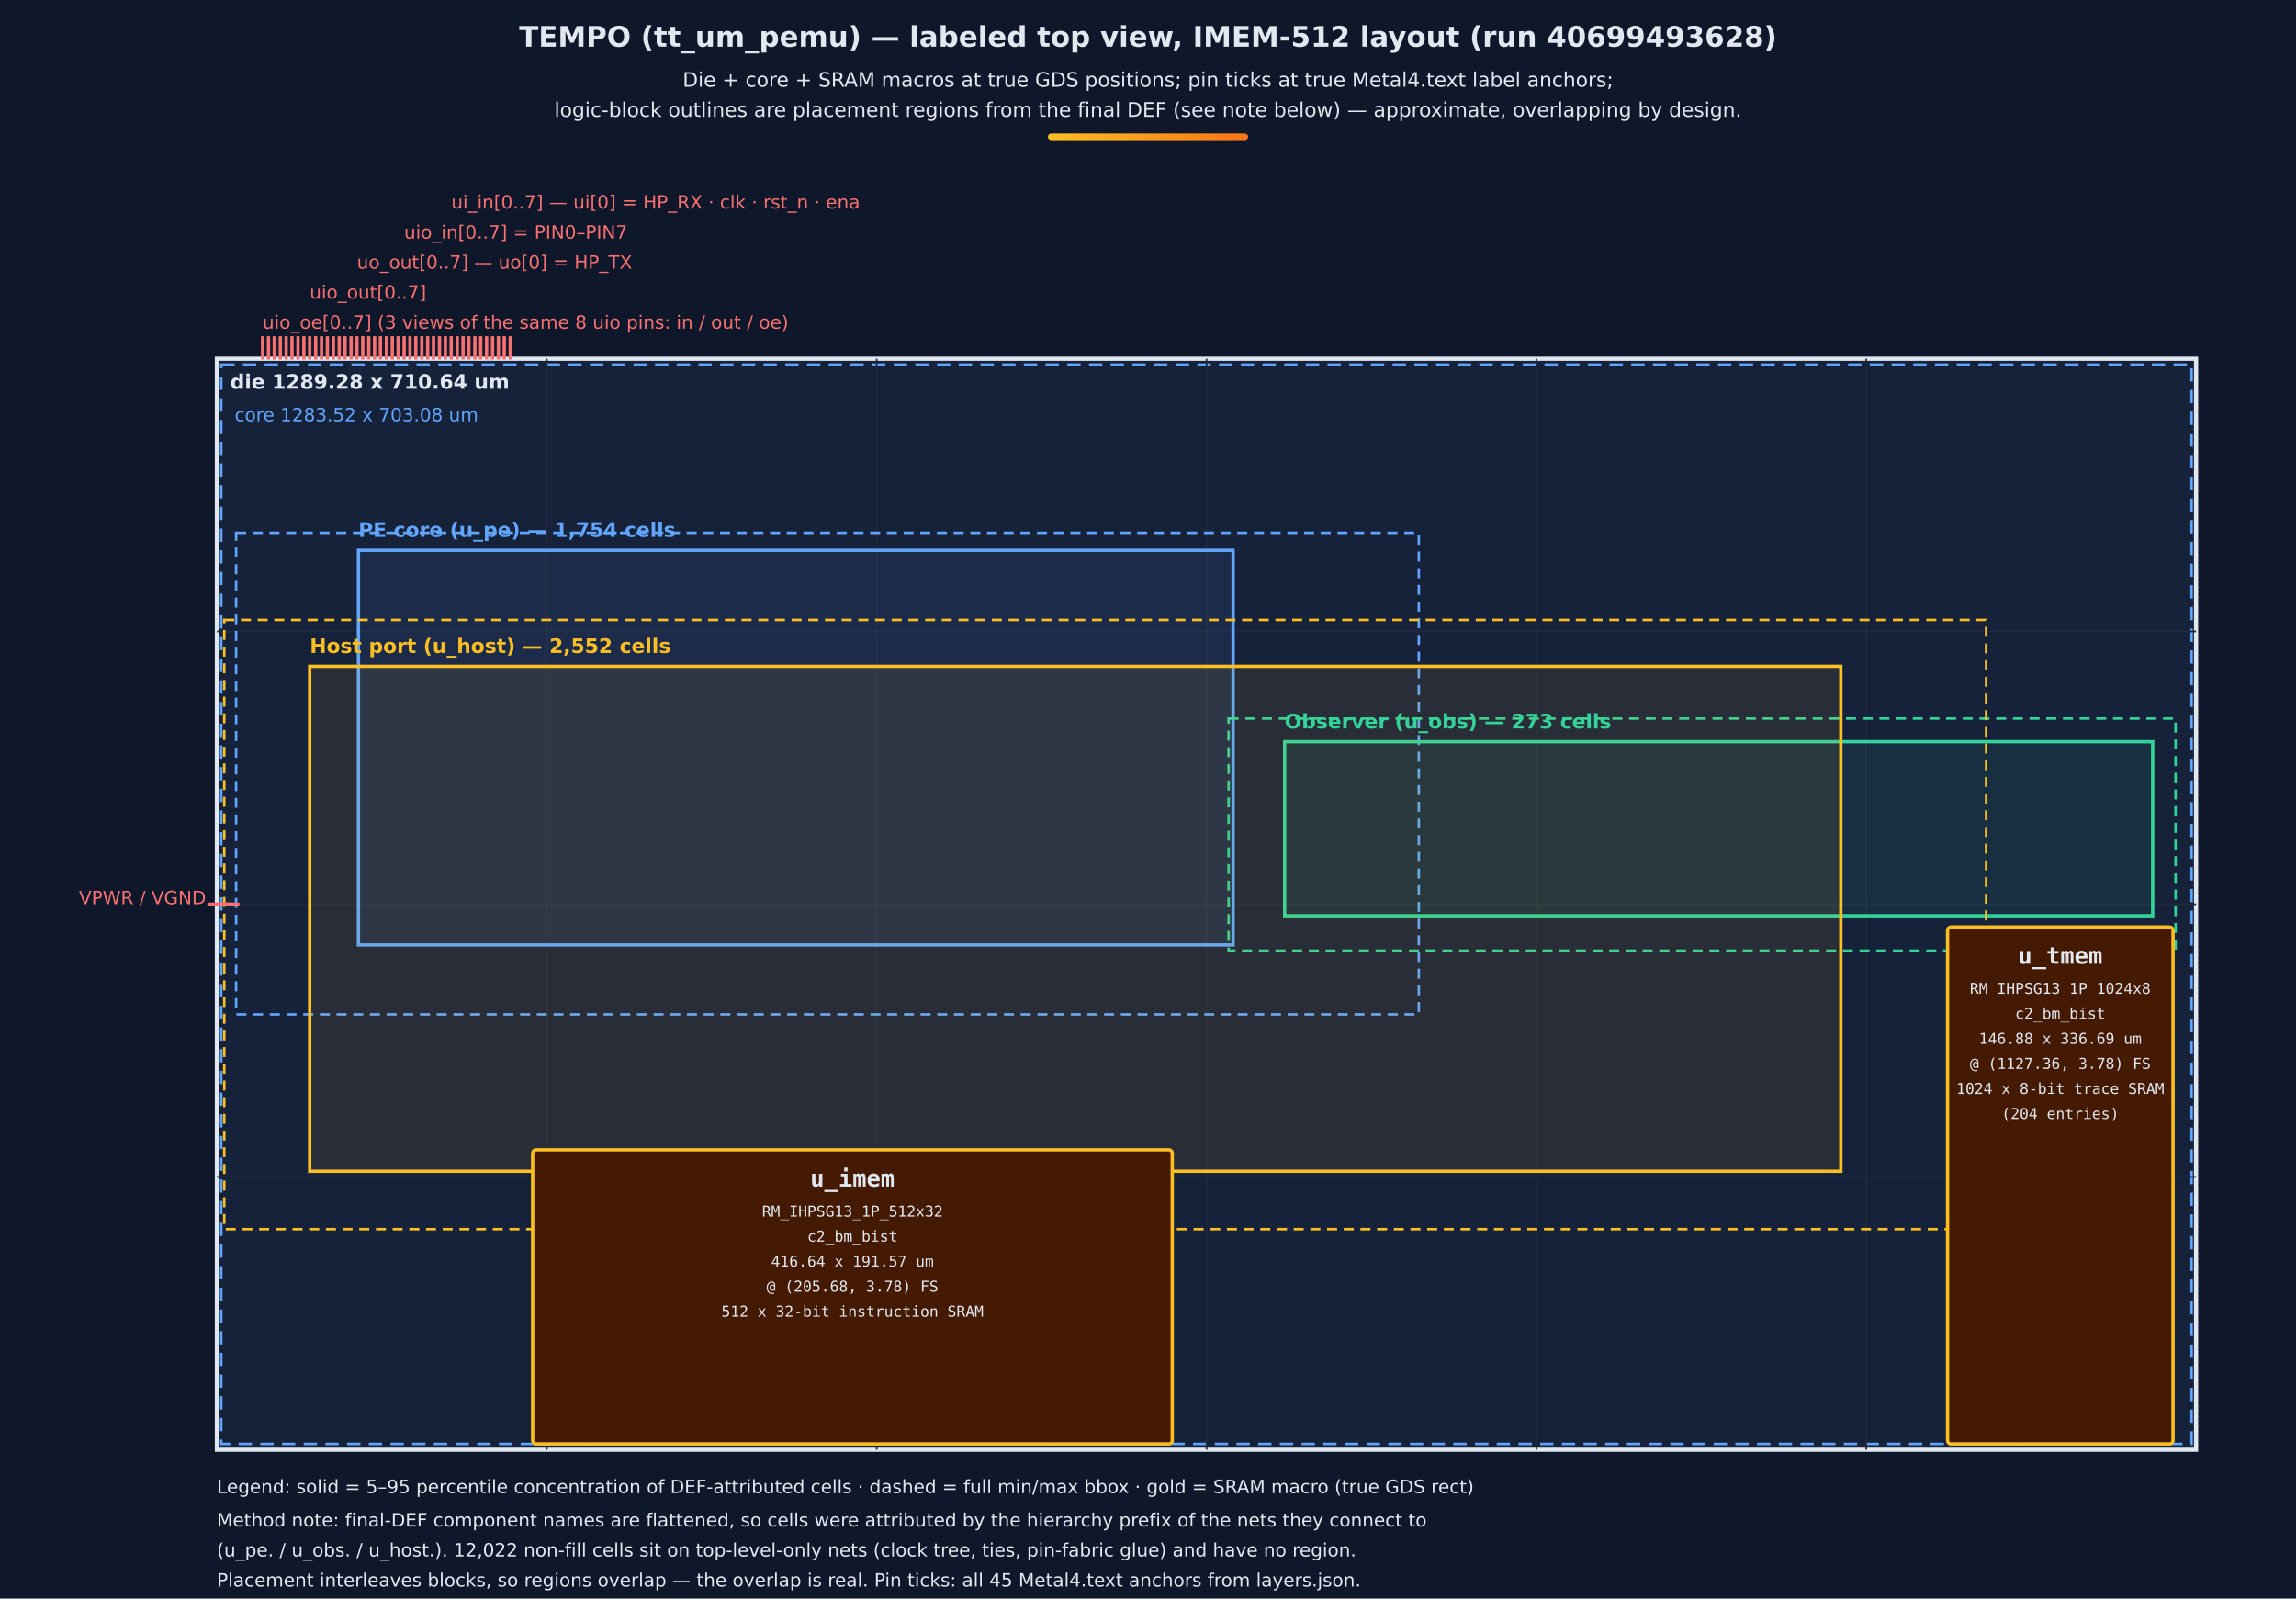
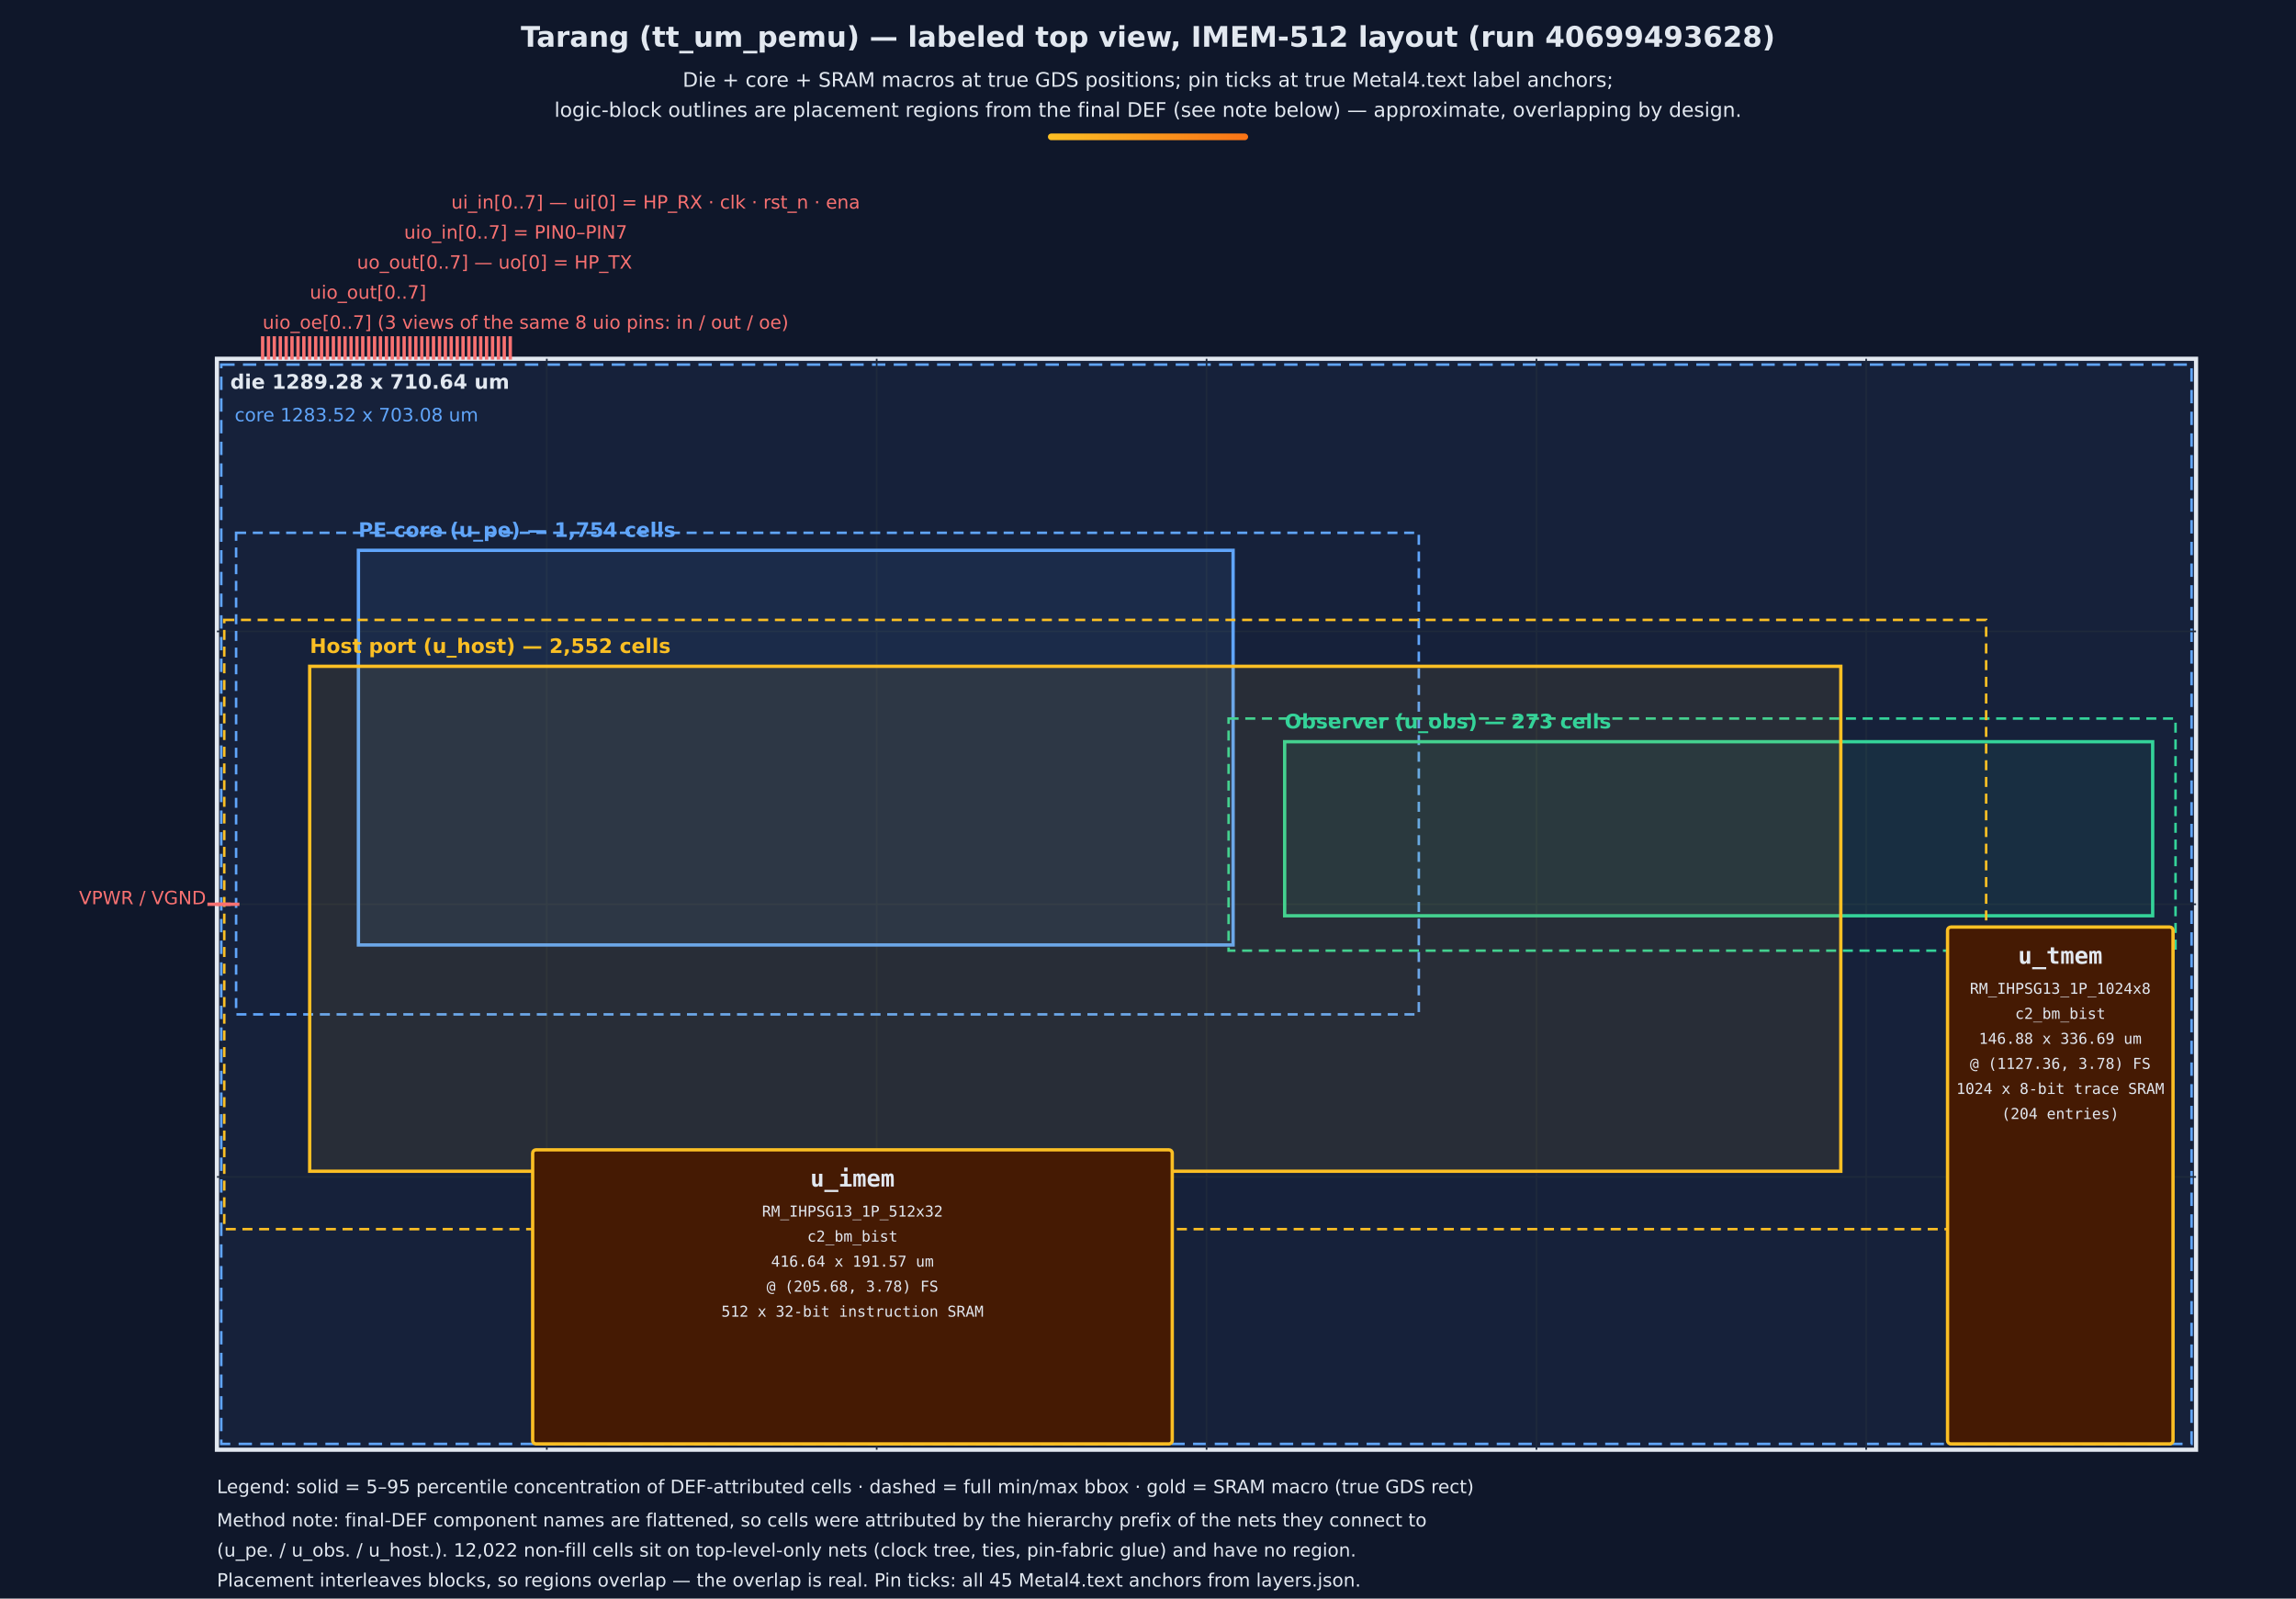
- <svg xmlns="http://www.w3.org/2000/svg" width="1376" height="958" viewBox="0 0 1376 958" font-family="DejaVu Sans, Arial, sans-serif" role="img" aria-label="TEMPO labeled GDS top view, IMEM-512 layout">
+ <svg xmlns="http://www.w3.org/2000/svg" width="1376" height="958" viewBox="0 0 1376 958" font-family="DejaVu Sans, Arial, sans-serif" role="img" aria-label="Tarang labeled GDS top view, IMEM-512 layout">
  <defs>
    <linearGradient id="gradCopper" x1="0" y1="0" x2="1" y2="0">
      <stop offset="0%" stop-color="#fbbf24" />
      <stop offset="100%" stop-color="#f97316" />
    </linearGradient>
  </defs>
  <rect width="100%" height="100%" fill="#0f172a" />
-   <text x="688.0" y="28" font-size="17" fill="#e2e8f0" text-anchor="middle" font-weight="bold">TEMPO (tt_um_pemu) — labeled top view, IMEM-512 layout (run 40699493628)</text>
+   <text x="688.0" y="28" font-size="17" fill="#e2e8f0" text-anchor="middle" font-weight="bold">Tarang (tt_um_pemu) — labeled top view, IMEM-512 layout (run 40699493628)</text>
  <text x="688.0" y="52" font-size="12" fill="#e2e8f0" text-anchor="middle" font-weight="normal">Die + core + SRAM macros at true GDS positions; pin ticks at true Metal4.text label anchors;</text>
  <text x="688.0" y="70" font-size="12" fill="#e2e8f0" text-anchor="middle" font-weight="normal">logic-block outlines are placement regions from the final DEF (see note below) — approximate, overlapping by design.</text>
  <rect x="628.0" y="80" width="120" height="4" rx="2" fill="url(#gradCopper)" />
  <rect x="130.0" y="215.0" width="1186.1" height="653.8" fill="#16213a" stroke="#e2e8f0" stroke-width="2.5" />
  <text x="138.0" y="233.0" font-size="12" fill="#e2e8f0" text-anchor="start" font-weight="bold">die 1289.28 x 710.64 um</text>
  <rect x="132.6" y="218.5" width="1180.8" height="646.8" fill="none" stroke="#60a5fa" stroke-width="1.5" stroke-dasharray="8,5" />
  <text x="140.65" y="252.478" font-size="11" fill="#60a5fa" text-anchor="start" font-weight="normal">core 1283.52 x 703.08 um</text>
  <line x1="327.7" y1="215.0" x2="327.7" y2="868.8" stroke="#1e293b" />
  <line x1="525.4" y1="215.0" x2="525.4" y2="868.8" stroke="#1e293b" />
  <line x1="723.1" y1="215.0" x2="723.1" y2="868.8" stroke="#1e293b" />
  <line x1="920.8" y1="215.0" x2="920.8" y2="868.8" stroke="#1e293b" />
  <line x1="1118.4" y1="215.0" x2="1118.4" y2="868.8" stroke="#1e293b" />
  <line x1="130.0" y1="705.3" x2="1316.1" y2="705.3" stroke="#1e293b" />
  <line x1="130.0" y1="541.9" x2="1316.1" y2="541.9" stroke="#1e293b" />
  <line x1="130.0" y1="378.4" x2="1316.1" y2="378.4" stroke="#1e293b" />
  <rect x="141.5" y="319.3" width="708.8" height="288.6" fill="none" stroke="#60a5fa" stroke-width="1.5" stroke-dasharray="6,4" />
  <rect x="214.8" y="329.8" width="524.2" height="236.5" fill="#60a5fa" fill-opacity="0.08" stroke="#60a5fa" stroke-width="2" />
  <rect x="736.3" y="430.6" width="567.5" height="139.1" fill="none" stroke="#34d399" stroke-width="1.5" stroke-dasharray="6,4" />
  <rect x="769.9" y="444.5" width="520.2" height="104.3" fill="#34d399" fill-opacity="0.08" stroke="#34d399" stroke-width="2" />
  <rect x="134.4" y="371.5" width="1055.9" height="365.1" fill="none" stroke="#fbbf24" stroke-width="1.5" stroke-dasharray="6,4" />
  <rect x="185.6" y="399.3" width="917.6" height="302.6" fill="#fbbf24" fill-opacity="0.08" stroke="#fbbf24" stroke-width="2" />
  <text x="214.787" y="321.761" font-size="12" fill="#60a5fa" text-anchor="start" font-weight="bold">PE core (u_pe) — 1,754 cells</text>
  <text x="769.878" y="436.522" font-size="12" fill="#34d399" text-anchor="start" font-weight="bold">Observer (u_obs) — 273 cells</text>
  <text x="185.642" y="391.313" font-size="12" fill="#fbbf24" text-anchor="start" font-weight="bold">Host port (u_host) — 2,552 cells</text>
  <rect x="319.226" y="689.067" width="383.309" height="176.244" rx="2" fill="#451a03" stroke="#fbbf24" stroke-width="2" />
  <text x="510.88" y="711.067" font-size="14" fill="#e2e8f0" text-anchor="middle" font-weight="bold" font-family="DejaVu Sans Mono, monospace">u_imem</text>
  <text x="510.88" y="729.067" font-size="9" fill="#e2e8f0" text-anchor="middle" font-weight="normal" font-family="DejaVu Sans Mono, monospace">RM_IHPSG13_1P_512x32</text>
  <text x="510.88" y="744.067" font-size="9" fill="#e2e8f0" text-anchor="middle" font-weight="normal" font-family="DejaVu Sans Mono, monospace">c2_bm_bist</text>
  <text x="510.88" y="759.067" font-size="9" fill="#e2e8f0" text-anchor="middle" font-weight="normal" font-family="DejaVu Sans Mono, monospace">416.64 x 191.57 um</text>
  <text x="510.88" y="774.067" font-size="9" fill="#e2e8f0" text-anchor="middle" font-weight="normal" font-family="DejaVu Sans Mono, monospace">@ (205.68, 3.78) FS</text>
  <text x="510.88" y="789.067" font-size="9" fill="#e2e8f0" text-anchor="middle" font-weight="normal" font-family="DejaVu Sans Mono, monospace">512 x 32-bit instruction SRAM</text>
  <rect x="1167.171" y="555.556" width="135.13" height="309.755" rx="2" fill="#451a03" stroke="#fbbf24" stroke-width="2" />
  <text x="1234.736" y="577.556" font-size="14" fill="#e2e8f0" text-anchor="middle" font-weight="bold" font-family="DejaVu Sans Mono, monospace">u_tmem</text>
  <text x="1234.736" y="595.556" font-size="9" fill="#e2e8f0" text-anchor="middle" font-weight="normal" font-family="DejaVu Sans Mono, monospace">RM_IHPSG13_1P_1024x8</text>
  <text x="1234.736" y="610.556" font-size="9" fill="#e2e8f0" text-anchor="middle" font-weight="normal" font-family="DejaVu Sans Mono, monospace">c2_bm_bist</text>
  <text x="1234.736" y="625.556" font-size="9" fill="#e2e8f0" text-anchor="middle" font-weight="normal" font-family="DejaVu Sans Mono, monospace">146.88 x 336.69 um</text>
  <text x="1234.736" y="640.556" font-size="9" fill="#e2e8f0" text-anchor="middle" font-weight="normal" font-family="DejaVu Sans Mono, monospace">@ (1127.36, 3.78) FS</text>
  <text x="1234.736" y="655.556" font-size="9" fill="#e2e8f0" text-anchor="middle" font-weight="normal" font-family="DejaVu Sans Mono, monospace">1024 x 8-bit trace SRAM</text>
  <text x="1234.736" y="670.556" font-size="9" fill="#e2e8f0" text-anchor="middle" font-weight="normal" font-family="DejaVu Sans Mono, monospace">(204 entries)</text>
  <line x1="138.3" y1="541.9" x2="124.3" y2="541.9" stroke="#f87171" stroke-width="2" />
  <line x1="143.5" y1="541.9" x2="129.5" y2="541.9" stroke="#f87171" stroke-width="2" />
  <line x1="302.2" y1="215.5" x2="302.2" y2="201.5" stroke="#f87171" stroke-width="2" />
  <line x1="305.8" y1="215.5" x2="305.8" y2="201.5" stroke="#f87171" stroke-width="2" />
  <line x1="298.7" y1="215.5" x2="298.7" y2="201.5" stroke="#f87171" stroke-width="2" />
  <line x1="295.2" y1="215.5" x2="295.2" y2="201.5" stroke="#f87171" stroke-width="2" />
  <line x1="291.6" y1="215.5" x2="291.6" y2="201.5" stroke="#f87171" stroke-width="2" />
  <line x1="288.1" y1="215.5" x2="288.1" y2="201.5" stroke="#f87171" stroke-width="2" />
  <line x1="284.6" y1="215.5" x2="284.6" y2="201.5" stroke="#f87171" stroke-width="2" />
  <line x1="281.0" y1="215.5" x2="281.0" y2="201.5" stroke="#f87171" stroke-width="2" />
  <line x1="277.5" y1="215.5" x2="277.5" y2="201.5" stroke="#f87171" stroke-width="2" />
  <line x1="274.0" y1="215.5" x2="274.0" y2="201.5" stroke="#f87171" stroke-width="2" />
  <line x1="270.4" y1="215.5" x2="270.4" y2="201.5" stroke="#f87171" stroke-width="2" />
  <line x1="266.9" y1="215.5" x2="266.9" y2="201.5" stroke="#f87171" stroke-width="2" />
  <line x1="263.4" y1="215.5" x2="263.4" y2="201.5" stroke="#f87171" stroke-width="2" />
  <line x1="259.8" y1="215.5" x2="259.8" y2="201.5" stroke="#f87171" stroke-width="2" />
  <line x1="256.3" y1="215.5" x2="256.3" y2="201.5" stroke="#f87171" stroke-width="2" />
  <line x1="252.8" y1="215.5" x2="252.8" y2="201.5" stroke="#f87171" stroke-width="2" />
  <line x1="249.2" y1="215.5" x2="249.2" y2="201.5" stroke="#f87171" stroke-width="2" />
  <line x1="245.7" y1="215.5" x2="245.7" y2="201.5" stroke="#f87171" stroke-width="2" />
  <line x1="242.2" y1="215.5" x2="242.2" y2="201.5" stroke="#f87171" stroke-width="2" />
  <line x1="182.1" y1="215.5" x2="182.1" y2="201.5" stroke="#f87171" stroke-width="2" />
  <line x1="178.6" y1="215.5" x2="178.6" y2="201.5" stroke="#f87171" stroke-width="2" />
  <line x1="175.0" y1="215.5" x2="175.0" y2="201.5" stroke="#f87171" stroke-width="2" />
  <line x1="171.5" y1="215.5" x2="171.5" y2="201.5" stroke="#f87171" stroke-width="2" />
  <line x1="168.0" y1="215.5" x2="168.0" y2="201.5" stroke="#f87171" stroke-width="2" />
  <line x1="164.4" y1="215.5" x2="164.4" y2="201.5" stroke="#f87171" stroke-width="2" />
  <line x1="160.9" y1="215.5" x2="160.9" y2="201.5" stroke="#f87171" stroke-width="2" />
  <line x1="157.4" y1="215.5" x2="157.4" y2="201.5" stroke="#f87171" stroke-width="2" />
  <line x1="210.4" y1="215.5" x2="210.4" y2="201.5" stroke="#f87171" stroke-width="2" />
  <line x1="206.8" y1="215.5" x2="206.8" y2="201.5" stroke="#f87171" stroke-width="2" />
  <line x1="203.3" y1="215.5" x2="203.3" y2="201.5" stroke="#f87171" stroke-width="2" />
  <line x1="199.8" y1="215.5" x2="199.8" y2="201.5" stroke="#f87171" stroke-width="2" />
  <line x1="196.2" y1="215.5" x2="196.2" y2="201.5" stroke="#f87171" stroke-width="2" />
  <line x1="192.7" y1="215.5" x2="192.7" y2="201.5" stroke="#f87171" stroke-width="2" />
  <line x1="189.2" y1="215.5" x2="189.2" y2="201.5" stroke="#f87171" stroke-width="2" />
  <line x1="185.6" y1="215.5" x2="185.6" y2="201.5" stroke="#f87171" stroke-width="2" />
  <line x1="238.6" y1="215.5" x2="238.6" y2="201.5" stroke="#f87171" stroke-width="2" />
  <line x1="235.1" y1="215.5" x2="235.1" y2="201.5" stroke="#f87171" stroke-width="2" />
  <line x1="231.6" y1="215.5" x2="231.6" y2="201.5" stroke="#f87171" stroke-width="2" />
  <line x1="228.0" y1="215.5" x2="228.0" y2="201.5" stroke="#f87171" stroke-width="2" />
  <line x1="224.5" y1="215.5" x2="224.5" y2="201.5" stroke="#f87171" stroke-width="2" />
  <line x1="221.0" y1="215.5" x2="221.0" y2="201.5" stroke="#f87171" stroke-width="2" />
  <line x1="217.4" y1="215.5" x2="217.4" y2="201.5" stroke="#f87171" stroke-width="2" />
  <line x1="213.9" y1="215.5" x2="213.9" y2="201.5" stroke="#f87171" stroke-width="2" />
  <text x="157.379" y="197.0" font-size="11" fill="#f87171" text-anchor="start" font-weight="normal">uio_oe[0..7] (3 views of the same 8 uio pins: in / out / oe)</text>
  <text x="185.642" y="179.0" font-size="11" fill="#f87171" text-anchor="start" font-weight="normal">uio_out[0..7]</text>
  <text x="213.904" y="161.0" font-size="11" fill="#f87171" text-anchor="start" font-weight="normal">uo_out[0..7] — uo[0] = HP_TX</text>
  <text x="242.166" y="143.0" font-size="11" fill="#f87171" text-anchor="start" font-weight="normal">uio_in[0..7] = PIN0–PIN7</text>
  <text x="270.429" y="125.0" font-size="11" fill="#f87171" text-anchor="start" font-weight="normal">ui_in[0..7] — ui[0] = HP_RX · clk · rst_n · ena</text>
  <text x="123.478" y="541.894" font-size="11" fill="#f87171" text-anchor="end" font-weight="normal">VPWR / VGND</text>
  <text x="130.0" y="894.789" font-size="11" fill="#e2e8f0" text-anchor="start" font-weight="normal">Legend: solid = 5–95 percentile concentration of DEF-attributed cells · dashed = full min/max bbox · gold = SRAM macro (true GDS rect)</text>
  <text x="130.0" y="914.789" font-size="11" fill="#e2e8f0" text-anchor="start" font-weight="normal">Method note: final-DEF component names are flattened, so cells were attributed by the hierarchy prefix of the nets they connect to</text>
  <text x="130.0" y="932.789" font-size="11" fill="#e2e8f0" text-anchor="start" font-weight="normal">(u_pe. / u_obs. / u_host.). 12,022 non-fill cells sit on top-level-only nets (clock tree, ties, pin-fabric glue) and have no region.</text>
  <text x="130.0" y="950.789" font-size="11" fill="#e2e8f0" text-anchor="start" font-weight="normal">Placement interleaves blocks, so regions overlap — the overlap is real. Pin ticks: all 45 Metal4.text anchors from layers.json.</text>
</svg>
